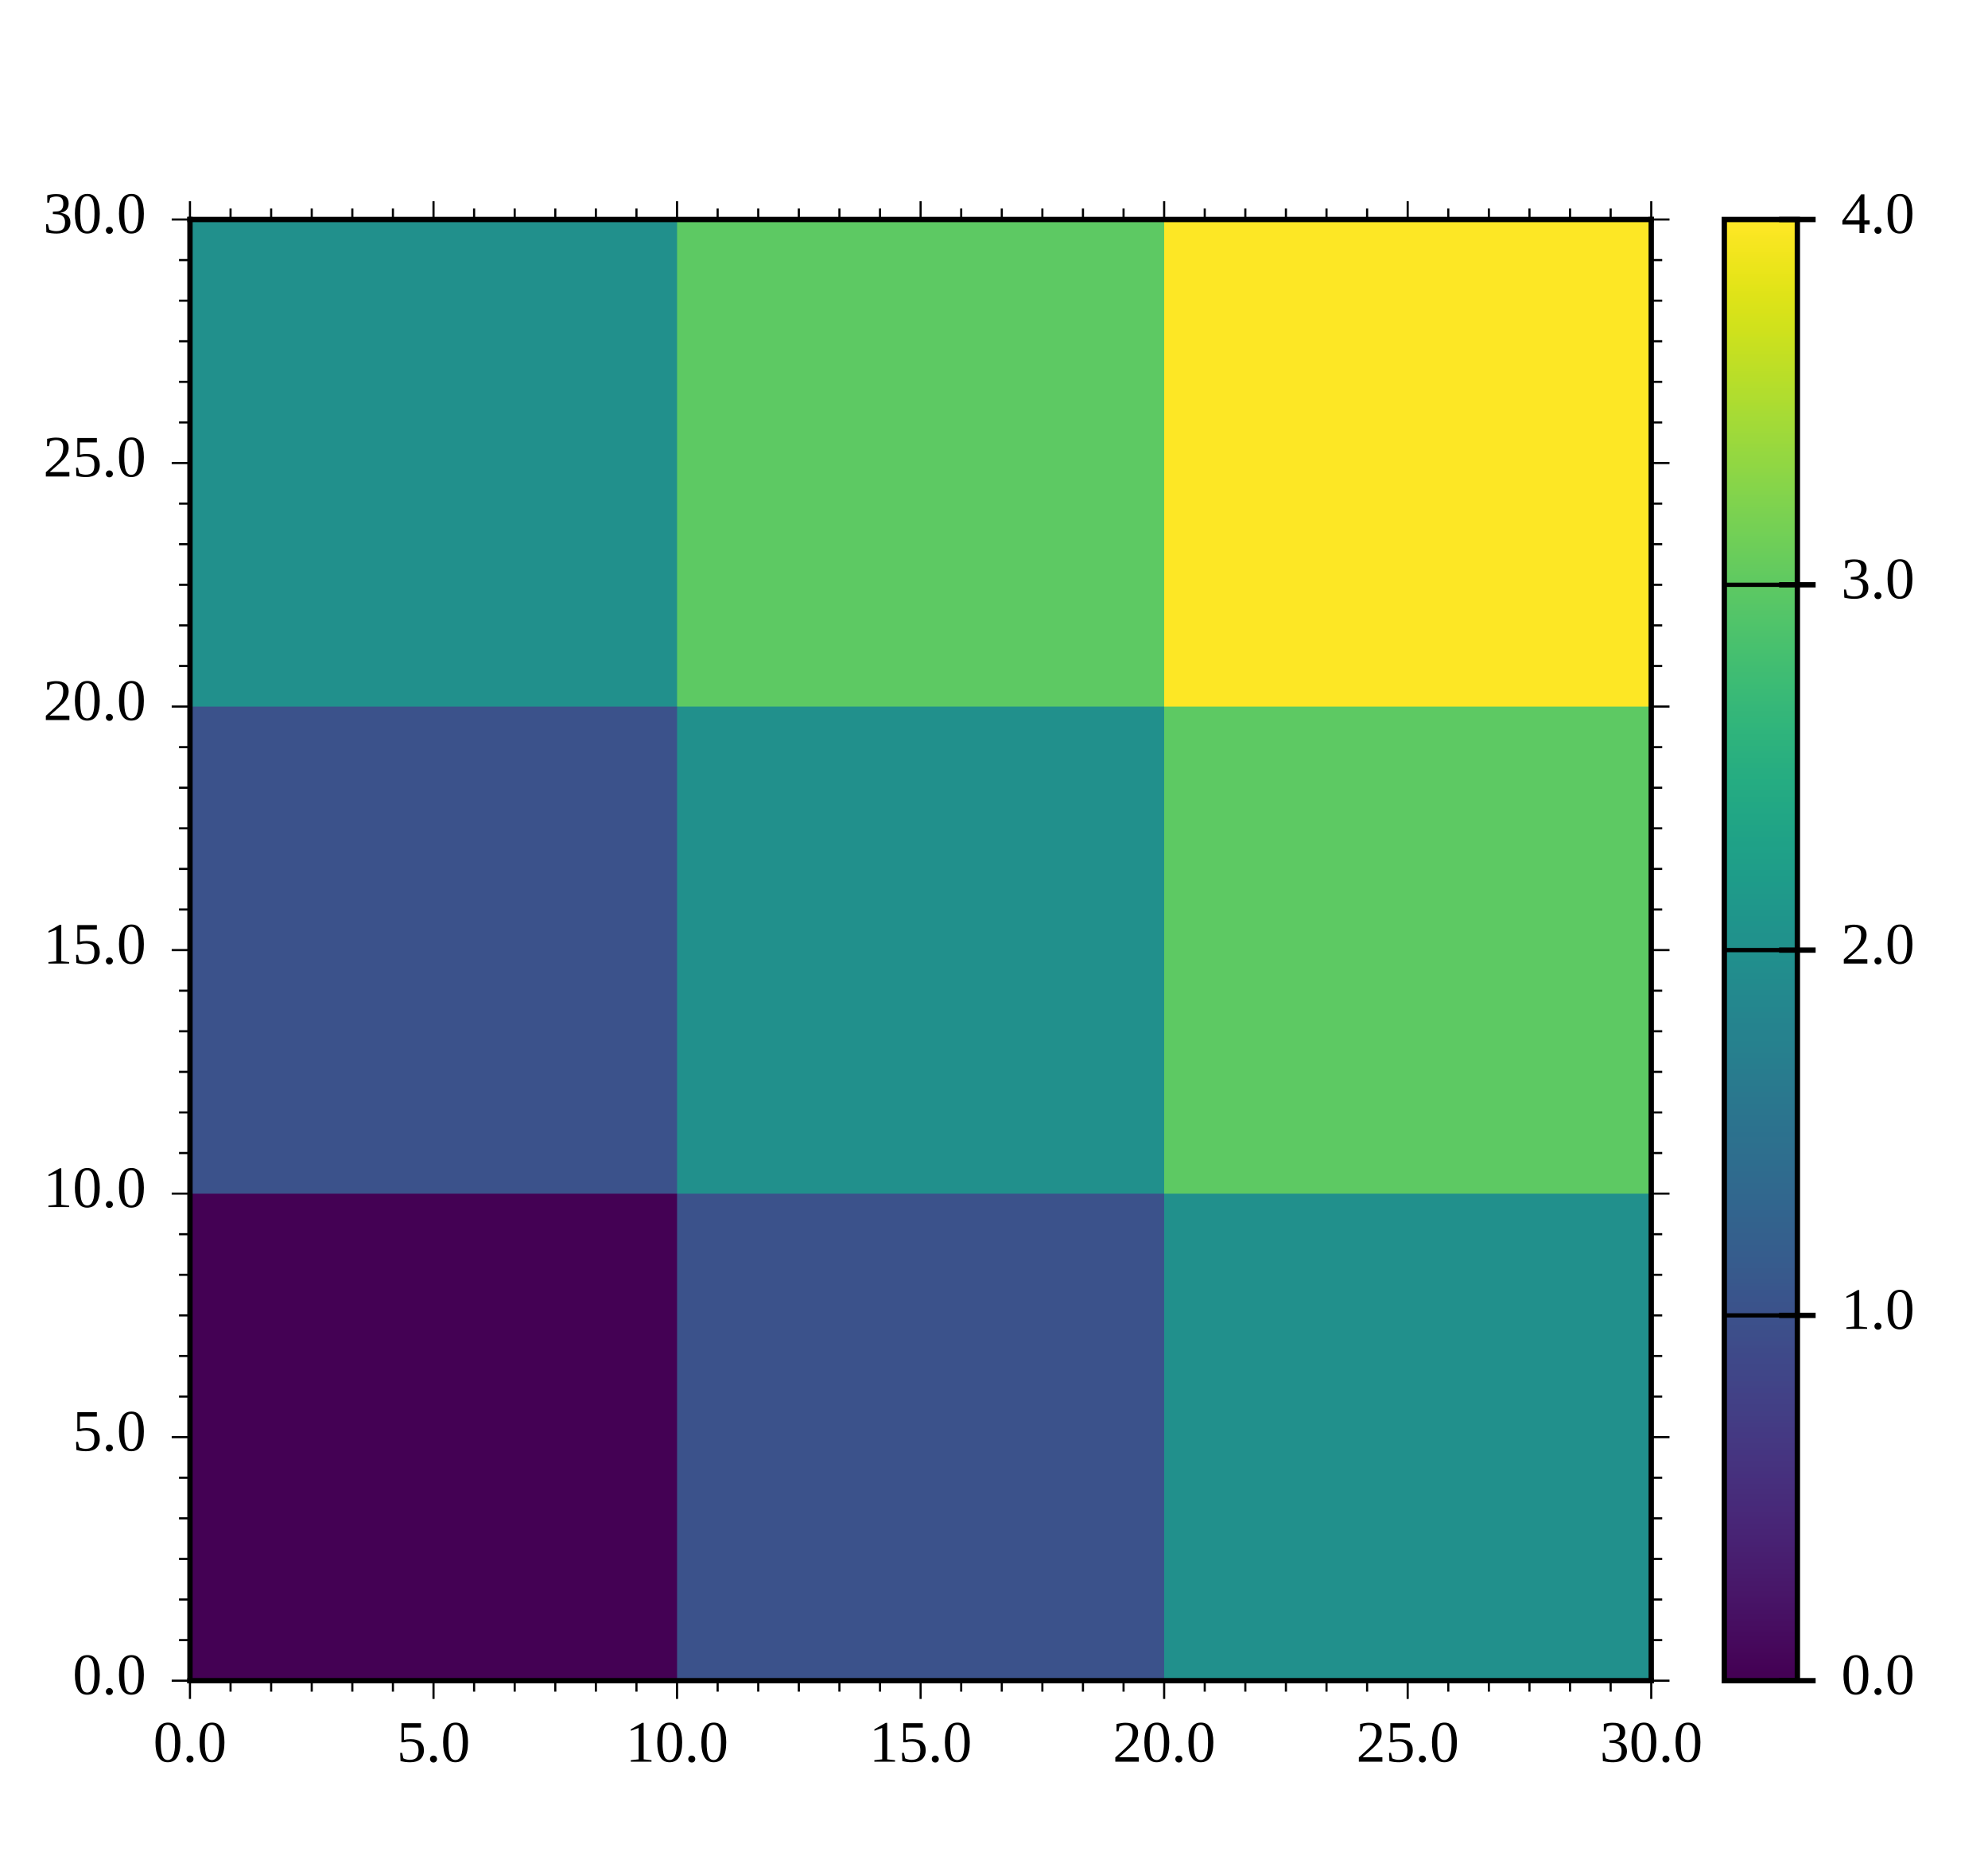
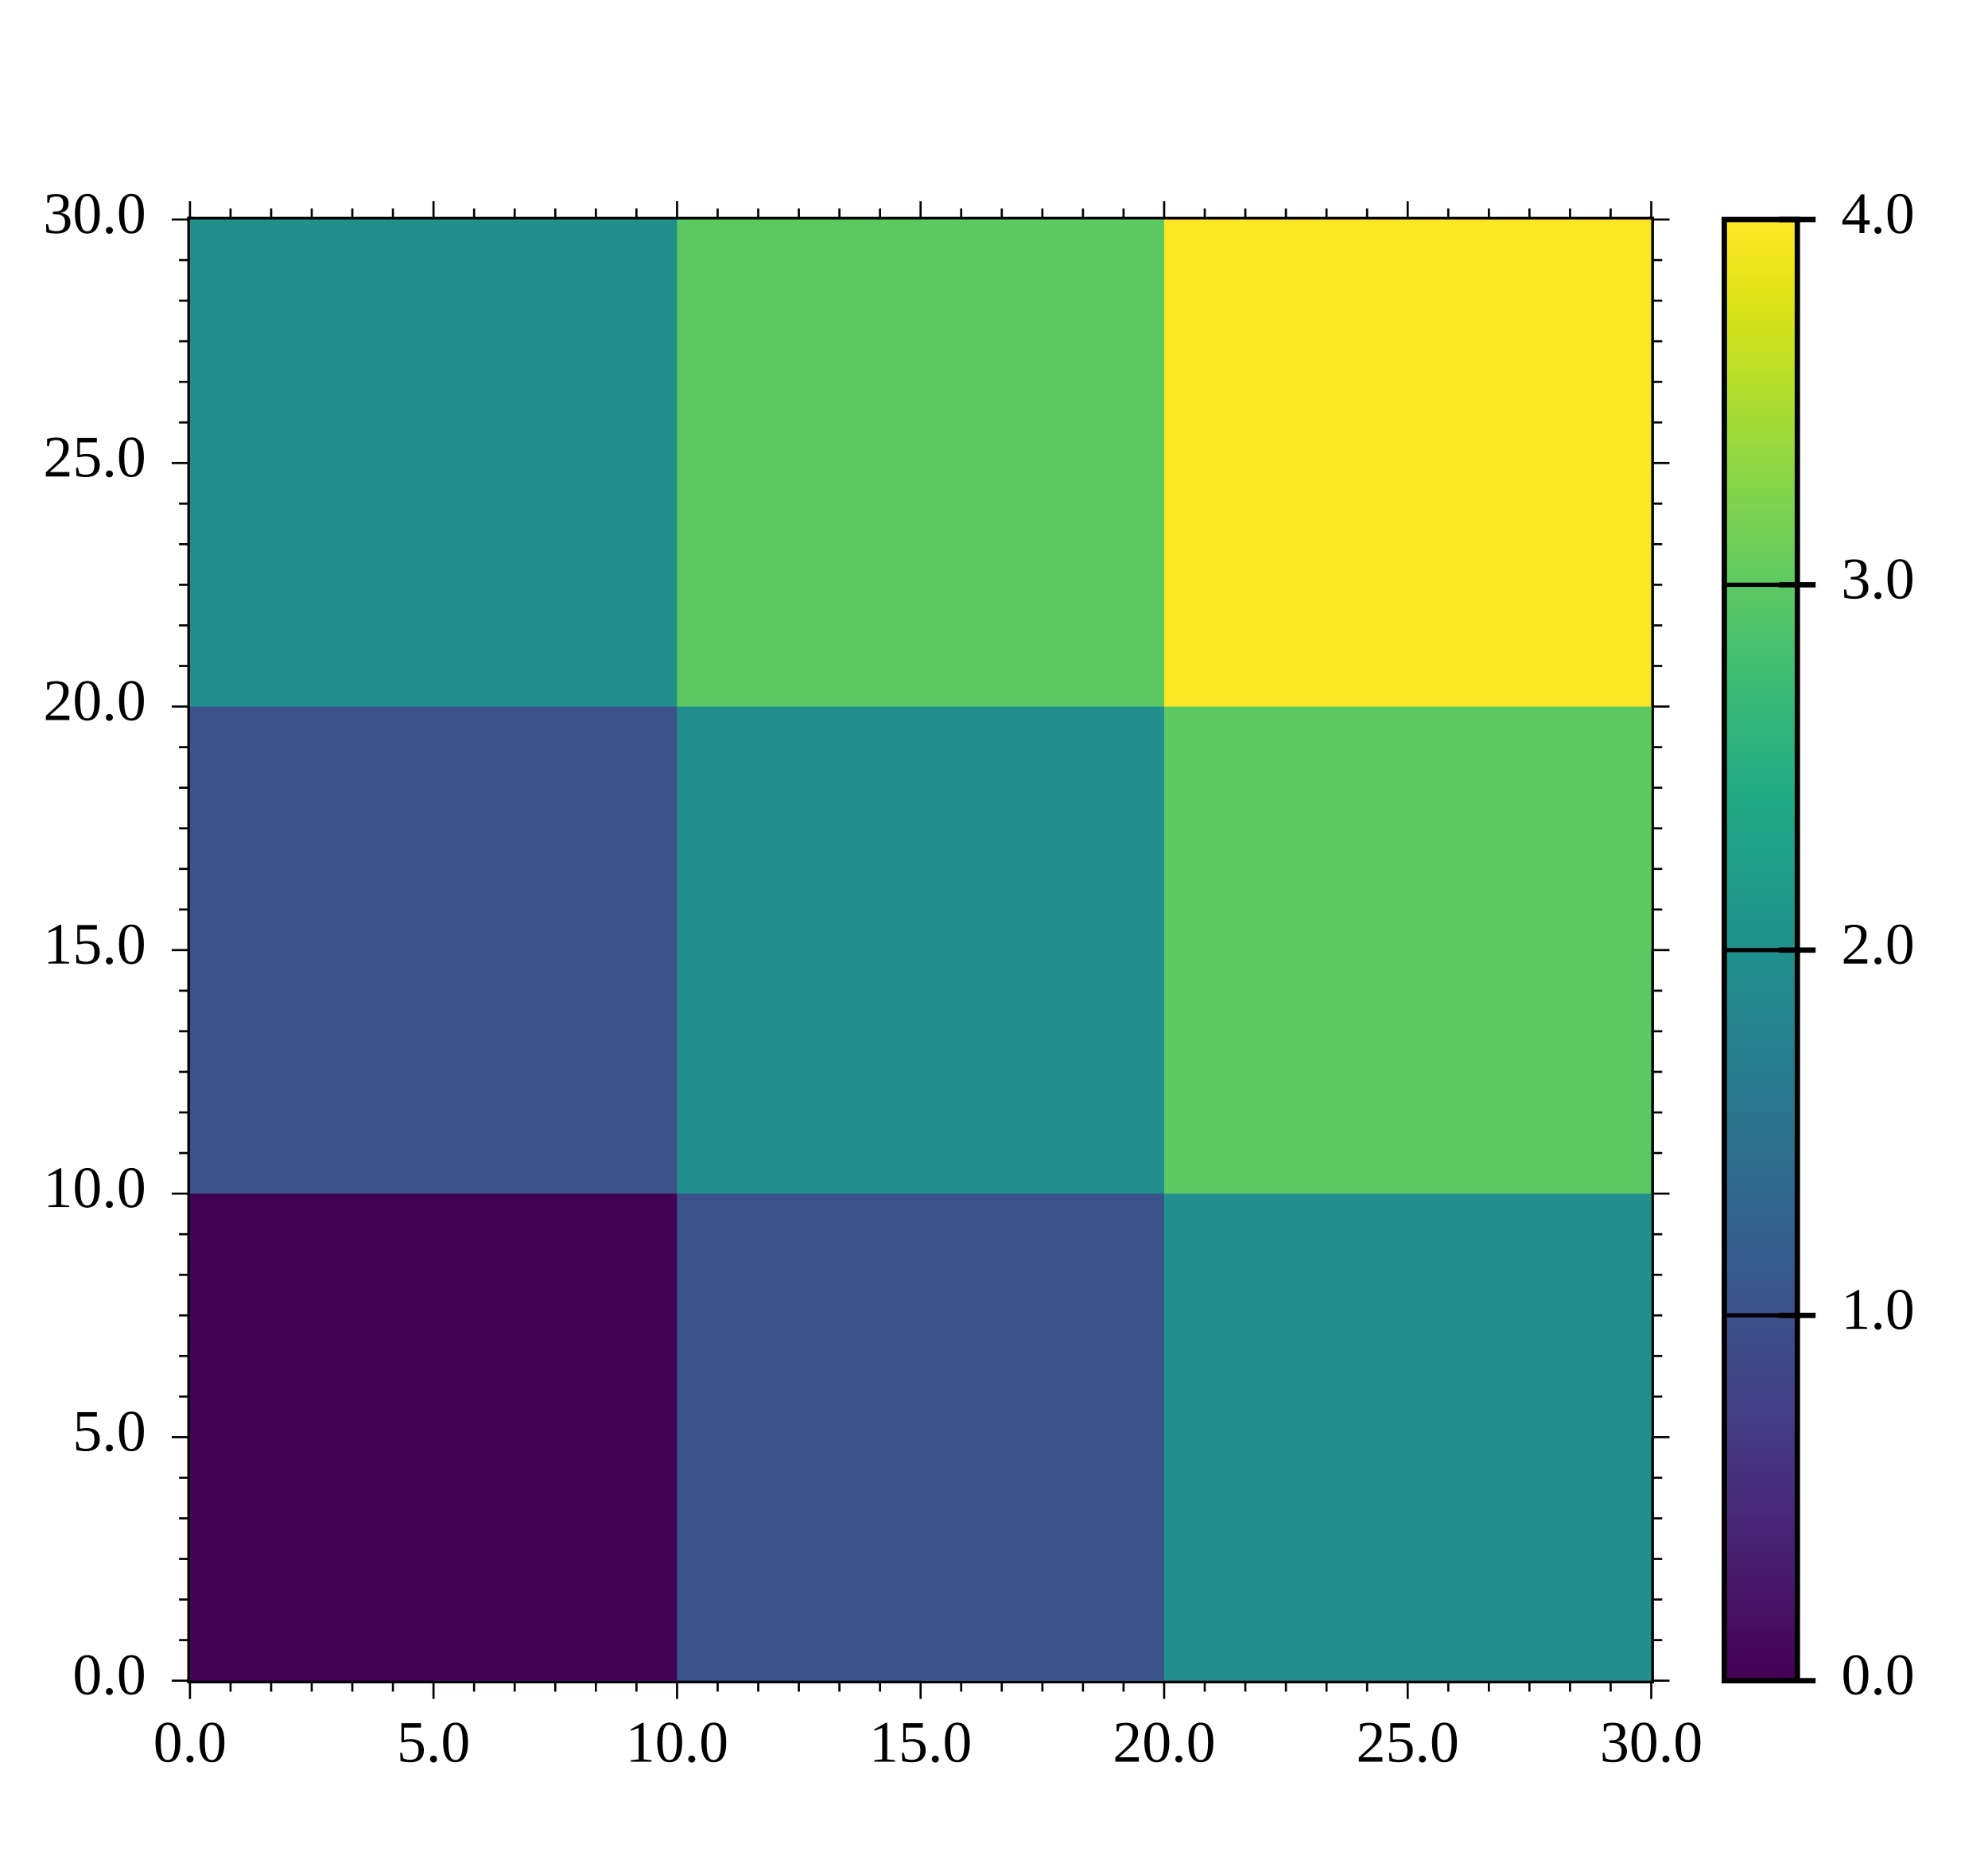
<svg xmlns="http://www.w3.org/2000/svg" height="350" stroke-opacity="1" viewBox="0 0 372 350" font-size="1" width="371.875" stroke="rgb(0,0,0)" version="1.1">
  <defs />
+   <g stroke-width="0.8">
+     <path d="M 35.547,314.453 h 273.438 M 35.547,268.88 h 273.438 M 35.547,223.307 h 273.438 M 35.547,177.734 h 273.438 M 35.547,132.161 h 273.438 M 35.547,86.588 h 273.438 M 35.547,41.016 h 273.438 " />
+   </g>
+   <g stroke-linecap="square">
+     <path d="M 35.547,314.453 v -273.438 M 308.984,314.453 v -273.438 " />
+   </g>
+   <g stroke-width="0.4">
+     <path d="M 308.984,306.858 h 2.051 M 308.984,299.262 h 2.051 M 308.984,291.667 h 2.051 M 308.984,284.071 h 2.051 M 308.984,276.476 h 2.051 M 308.984,261.285 h 2.051 M 308.984,253.689 h 2.051 M 308.984,246.094 h 2.051 M 308.984,238.498 h 2.051 M 308.984,230.903 h 2.051 M 308.984,215.712 h 2.051 M 308.984,208.116 h 2.051 M 308.984,200.521 h 2.051 M 308.984,192.925 h 2.051 M 308.984,185.33 h 2.051 M 308.984,170.139 h 2.051 M 308.984,162.543 h 2.051 M 308.984,154.948 h 2.051 M 308.984,147.352 h 2.051 M 308.984,139.757 h 2.051 M 308.984,124.566 h 2.051 M 308.984,116.971 h 2.051 M 308.984,109.375 h 2.051 M 308.984,101.779 h 2.051 M 308.984,94.184 h 2.051 M 308.984,78.993 h 2.051 M 308.984,71.398 h 2.051 M 308.984,63.802 h 2.051 M 308.984,56.207 h 2.051 M 308.984,48.611 h 2.051 " />
+   </g>
+   <g stroke-width="0.4">
+     <path d="M 308.984,314.453 h 3.418 M 308.984,268.88 h 3.418 M 308.984,223.307 h 3.418 M 308.984,177.734 h 3.418 M 308.984,132.161 h 3.418 M 308.984,86.588 h 3.418 M 308.984,41.016 h 3.418 " />
+   </g>
+   <g stroke-width="0.4">
+     <path d="M 33.496,306.858 h 2.051 M 33.496,299.262 h 2.051 M 33.496,291.667 h 2.051 M 33.496,284.071 h 2.051 M 33.496,276.476 h 2.051 M 33.496,261.285 h 2.051 M 33.496,253.689 h 2.051 M 33.496,246.094 h 2.051 M 33.496,238.498 h 2.051 M 33.496,230.903 h 2.051 M 33.496,215.712 h 2.051 M 33.496,208.116 h 2.051 M 33.496,200.521 h 2.051 M 33.496,192.925 h 2.051 M 33.496,185.33 h 2.051 M 33.496,170.139 h 2.051 M 33.496,162.543 h 2.051 M 33.496,154.948 h 2.051 M 33.496,147.352 h 2.051 M 33.496,139.757 h 2.051 M 33.496,124.566 h 2.051 M 33.496,116.971 h 2.051 M 33.496,109.375 h 2.051 M 33.496,101.779 h 2.051 M 33.496,94.184 h 2.051 M 33.496,78.993 h 2.051 M 33.496,71.398 h 2.051 M 33.496,63.802 h 2.051 M 33.496,56.207 h 2.051 M 33.496,48.611 h 2.051 " />
+   </g>
+   <g stroke-width="0.4">
+     <path d="M 32.129,314.453 h 3.418 M 32.129,268.88 h 3.418 M 32.129,223.307 h 3.418 M 32.129,177.734 h 3.418 M 32.129,132.161 h 3.418 M 32.129,86.588 h 3.418 M 32.129,41.016 h 3.418 " />
+   </g>
+   <g fill-opacity="1.0" font-size="11.0px" fill="rgb(0,0,0)">
+     <text dominant-baseline="middle" transform="matrix(1,0,0,1,27.3438,41.0156)" stroke="none" text-anchor="end">30.0</text>
+   </g>
+   <g fill-opacity="1.0" font-size="11.0px" fill="rgb(0,0,0)">
+     <text dominant-baseline="middle" transform="matrix(1,0,0,1,27.3438,86.5885)" stroke="none" text-anchor="end">25.0</text>
+   </g>
+   <g fill-opacity="1.0" font-size="11.0px" fill="rgb(0,0,0)">
+     <text dominant-baseline="middle" transform="matrix(1,0,0,1,27.3438,132.1615)" stroke="none" text-anchor="end">20.0</text>
+   </g>
+   <g fill-opacity="1.0" font-size="11.0px" fill="rgb(0,0,0)">
+     <text dominant-baseline="middle" transform="matrix(1,0,0,1,27.3438,177.7344)" stroke="none" text-anchor="end">15.0</text>
+   </g>
+   <g fill-opacity="1.0" font-size="11.0px" fill="rgb(0,0,0)">
+     <text dominant-baseline="middle" transform="matrix(1,0,0,1,27.3438,223.3073)" stroke="none" text-anchor="end">10.0</text>
+   </g>
+   <g fill-opacity="1.0" font-size="11.0px" fill="rgb(0,0,0)">
+     <text dominant-baseline="middle" transform="matrix(1,0,0,1,27.3438,268.8802)" stroke="none" text-anchor="end">5.0</text>
+   </g>
+   <g fill-opacity="1.0" font-size="11.0px" fill="rgb(0,0,0)">
+     <text dominant-baseline="middle" transform="matrix(1,0,0,1,27.3438,314.4531)" stroke="none" text-anchor="end">0.0</text>
+   </g>
+   <g stroke-width="0.8">
+     <path d="M 35.547,314.453 v -273.438 M 81.12,314.453 v -273.438 M 126.693,314.453 v -273.438 M 172.266,314.453 v -273.438 M 217.839,314.453 v -273.438 M 263.411,314.453 v -273.438 M 308.984,314.453 v -273.438 " />
+   </g>
+   <g stroke-linecap="square">
+     <path d="M 35.547,314.453 h 273.438 M 35.547,41.016 h 273.438 " />
+   </g>
+   <g stroke-width="0.4">
+     <path d="M 43.142,41.016 v -2.051 M 50.738,41.016 v -2.051 M 58.333,41.016 v -2.051 M 65.929,41.016 v -2.051 M 73.524,41.016 v -2.051 M 88.715,41.016 v -2.051 M 96.311,41.016 v -2.051 M 103.906,41.016 v -2.051 M 111.502,41.016 v -2.051 M 119.097,41.016 v -2.051 M 134.288,41.016 v -2.051 M 141.884,41.016 v -2.051 M 149.479,41.016 v -2.051 M 157.075,41.016 v -2.051 M 164.67,41.016 v -2.051 M 179.861,41.016 v -2.051 M 187.457,41.016 v -2.051 M 195.052,41.016 v -2.051 M 202.648,41.016 v -2.051 M 210.243,41.016 v -2.051 M 225.434,41.016 v -2.051 M 233.03,41.016 v -2.051 M 240.625,41.016 v -2.051 M 248.22,41.016 v -2.051 M 255.816,41.016 v -2.051 M 271.007,41.016 v -2.051 M 278.602,41.016 v -2.051 M 286.198,41.016 v -2.051 M 293.793,41.016 v -2.051 M 301.389,41.016 v -2.051 " />
+   </g>
+   <g stroke-width="0.4">
+     <path d="M 35.547,41.016 v -3.418 M 81.12,41.016 v -3.418 M 126.693,41.016 v -3.418 M 172.266,41.016 v -3.418 M 217.839,41.016 v -3.418 M 263.411,41.016 v -3.418 M 308.984,41.016 v -3.418 " />
+   </g>
+   <g stroke-width="0.4">
+     <path d="M 43.142,316.504 v -2.051 M 50.738,316.504 v -2.051 M 58.333,316.504 v -2.051 M 65.929,316.504 v -2.051 M 73.524,316.504 v -2.051 M 88.715,316.504 v -2.051 M 96.311,316.504 v -2.051 M 103.906,316.504 v -2.051 M 111.502,316.504 v -2.051 M 119.097,316.504 v -2.051 M 134.288,316.504 v -2.051 M 141.884,316.504 v -2.051 M 149.479,316.504 v -2.051 M 157.075,316.504 v -2.051 M 164.67,316.504 v -2.051 M 179.861,316.504 v -2.051 M 187.457,316.504 v -2.051 M 195.052,316.504 v -2.051 M 202.648,316.504 v -2.051 M 210.243,316.504 v -2.051 M 225.434,316.504 v -2.051 M 233.03,316.504 v -2.051 M 240.625,316.504 v -2.051 M 248.22,316.504 v -2.051 M 255.816,316.504 v -2.051 M 271.007,316.504 v -2.051 M 278.602,316.504 v -2.051 M 286.198,316.504 v -2.051 M 293.793,316.504 v -2.051 M 301.389,316.504 v -2.051 " />
+   </g>
+   <g stroke-width="0.4">
+     <path d="M 35.547,317.871 v -3.418 M 81.12,317.871 v -3.418 M 126.693,317.871 v -3.418 M 172.266,317.871 v -3.418 M 217.839,317.871 v -3.418 M 263.411,317.871 v -3.418 M 308.984,317.871 v -3.418 " />
+   </g>
+   <g fill-opacity="1.0" font-size="11.0px" fill="rgb(0,0,0)">
+     <text dominant-baseline="text-before-edge" transform="matrix(1,0,0,1,308.9844,322.6562)" stroke="none" text-anchor="middle">30.0</text>
+   </g>
+   <g fill-opacity="1.0" font-size="11.0px" fill="rgb(0,0,0)">
+     <text dominant-baseline="text-before-edge" transform="matrix(1,0,0,1,263.4115,322.6562)" stroke="none" text-anchor="middle">25.0</text>
+   </g>
+   <g fill-opacity="1.0" font-size="11.0px" fill="rgb(0,0,0)">
+     <text dominant-baseline="text-before-edge" transform="matrix(1,0,0,1,217.8385,322.6562)" stroke="none" text-anchor="middle">20.0</text>
+   </g>
+   <g fill-opacity="1.0" font-size="11.0px" fill="rgb(0,0,0)">
+     <text dominant-baseline="text-before-edge" transform="matrix(1,0,0,1,172.2656,322.6562)" stroke="none" text-anchor="middle">15.0</text>
+   </g>
+   <g fill-opacity="1.0" font-size="11.0px" fill="rgb(0,0,0)">
+     <text dominant-baseline="text-before-edge" transform="matrix(1,0,0,1,126.6927,322.6562)" stroke="none" text-anchor="middle">10.0</text>
+   </g>
+   <g fill-opacity="1.0" font-size="11.0px" fill="rgb(0,0,0)">
+     <text dominant-baseline="text-before-edge" transform="matrix(1,0,0,1,81.1198,322.6562)" stroke="none" text-anchor="middle">5.0</text>
+   </g>
+   <g fill-opacity="1.0" font-size="11.0px" fill="rgb(0,0,0)">
+     <text dominant-baseline="text-before-edge" transform="matrix(1,0,0,1,35.5469,322.6562)" stroke="none" text-anchor="middle">0.0</text>
+   </g>
  <g fill-opacity="1.0" stroke-width="0.0" fill="rgb(253,231,37)">
    <defs>
      <clipPath id="myClip1">
        <path d="M 308.984,314.453 l -0,-273.438 h -273.438 l -0,273.438 Z" />
      </clipPath>
    </defs>
    <g clip-path="url(#myClip1)">
      <path d="M 308.984,177.734 l -0,-136.719 h -136.719 l -0,136.719 Z" />
    </g>
  </g>
  <g fill-opacity="1.0" stroke-width="0.0" fill="rgb(93,201,99)">
    <defs>
      <clipPath id="myClip2">
        <path d="M 308.984,314.453 l -0,-273.438 h -273.438 l -0,273.438 Z" />
      </clipPath>
    </defs>
    <g clip-path="url(#myClip2)">
      <path d="M 217.839,177.734 l -0,-136.719 h -136.719 l -0,136.719 Z" />
    </g>
  </g>
  <g fill-opacity="1.0" stroke-width="0.0" fill="rgb(33,144,140)">
    <defs>
      <clipPath id="myClip3">
        <path d="M 308.984,314.453 l -0,-273.438 h -273.438 l -0,273.438 Z" />
      </clipPath>
    </defs>
    <g clip-path="url(#myClip3)">
      <path d="M 126.693,177.734 l -0,-136.719 h -91.146 l -0,136.719 Z" />
    </g>
  </g>
  <g fill-opacity="1.0" stroke-width="0.0" fill="rgb(93,201,99)">
    <defs>
      <clipPath id="myClip4">
        <path d="M 308.984,314.453 l -0,-273.438 h -273.438 l -0,273.438 Z" />
      </clipPath>
    </defs>
    <g clip-path="url(#myClip4)">
      <path d="M 308.984,268.88 l -0,-136.719 h -136.719 l -0,136.719 Z" />
    </g>
  </g>
  <g fill-opacity="1.0" stroke-width="0.0" fill="rgb(33,144,140)">
    <defs>
      <clipPath id="myClip5">
        <path d="M 308.984,314.453 l -0,-273.438 h -273.438 l -0,273.438 Z" />
      </clipPath>
    </defs>
    <g clip-path="url(#myClip5)">
      <path d="M 217.839,268.88 l -0,-136.719 h -136.719 l -0,136.719 Z" />
    </g>
  </g>
  <g fill-opacity="1.0" stroke-width="0.0" fill="rgb(59,82,139)">
    <defs>
      <clipPath id="myClip6">
        <path d="M 308.984,314.453 l -0,-273.438 h -273.438 l -0,273.438 Z" />
      </clipPath>
    </defs>
    <g clip-path="url(#myClip6)">
      <path d="M 126.693,268.88 l -0,-136.719 h -91.146 l -0,136.719 Z" />
    </g>
  </g>
  <g fill-opacity="1.0" stroke-width="0.0" fill="rgb(33,144,140)">
    <defs>
      <clipPath id="myClip7">
        <path d="M 308.984,314.453 l -0,-273.438 h -273.438 l -0,273.438 Z" />
      </clipPath>
    </defs>
    <g clip-path="url(#myClip7)">
      <path d="M 308.984,314.453 l -0,-91.146 h -136.719 l -0,91.146 Z" />
    </g>
  </g>
  <g fill-opacity="1.0" stroke-width="0.0" fill="rgb(59,82,139)">
    <defs>
      <clipPath id="myClip8">
        <path d="M 308.984,314.453 l -0,-273.438 h -273.438 l -0,273.438 Z" />
      </clipPath>
    </defs>
    <g clip-path="url(#myClip8)">
      <path d="M 217.839,314.453 l -0,-91.146 h -136.719 l -0,91.146 Z" />
    </g>
  </g>
  <g fill-opacity="1.0" stroke-width="0.0" fill="rgb(68,1,84)">
    <defs>
      <clipPath id="myClip9">
        <path d="M 308.984,314.453 l -0,-273.438 h -273.438 l -0,273.438 Z" />
      </clipPath>
    </defs>
    <g clip-path="url(#myClip9)">
      <path d="M 126.693,314.453 l -0,-91.146 h -91.146 l -0,91.146 Z" />
    </g>
  </g>
-   <g stroke-linecap="square">
-     <path d="M 35.547,314.453 v -273.438 M 308.984,314.453 v -273.438 " />
-   </g>
-   <g stroke-width="0.4">
-     <path d="M 308.984,306.858 h 2.051 M 308.984,299.262 h 2.051 M 308.984,291.667 h 2.051 M 308.984,284.071 h 2.051 M 308.984,276.476 h 2.051 M 308.984,261.285 h 2.051 M 308.984,253.689 h 2.051 M 308.984,246.094 h 2.051 M 308.984,238.498 h 2.051 M 308.984,230.903 h 2.051 M 308.984,215.712 h 2.051 M 308.984,208.116 h 2.051 M 308.984,200.521 h 2.051 M 308.984,192.925 h 2.051 M 308.984,185.33 h 2.051 M 308.984,170.139 h 2.051 M 308.984,162.543 h 2.051 M 308.984,154.948 h 2.051 M 308.984,147.352 h 2.051 M 308.984,139.757 h 2.051 M 308.984,124.566 h 2.051 M 308.984,116.971 h 2.051 M 308.984,109.375 h 2.051 M 308.984,101.779 h 2.051 M 308.984,94.184 h 2.051 M 308.984,78.993 h 2.051 M 308.984,71.398 h 2.051 M 308.984,63.802 h 2.051 M 308.984,56.207 h 2.051 M 308.984,48.611 h 2.051 " />
-   </g>
-   <g stroke-width="0.4">
-     <path d="M 308.984,314.453 h 3.418 M 308.984,268.88 h 3.418 M 308.984,223.307 h 3.418 M 308.984,177.734 h 3.418 M 308.984,132.161 h 3.418 M 308.984,86.588 h 3.418 M 308.984,41.016 h 3.418 " />
-   </g>
-   <g stroke-width="0.4">
-     <path d="M 33.496,306.858 h 2.051 M 33.496,299.262 h 2.051 M 33.496,291.667 h 2.051 M 33.496,284.071 h 2.051 M 33.496,276.476 h 2.051 M 33.496,261.285 h 2.051 M 33.496,253.689 h 2.051 M 33.496,246.094 h 2.051 M 33.496,238.498 h 2.051 M 33.496,230.903 h 2.051 M 33.496,215.712 h 2.051 M 33.496,208.116 h 2.051 M 33.496,200.521 h 2.051 M 33.496,192.925 h 2.051 M 33.496,185.33 h 2.051 M 33.496,170.139 h 2.051 M 33.496,162.543 h 2.051 M 33.496,154.948 h 2.051 M 33.496,147.352 h 2.051 M 33.496,139.757 h 2.051 M 33.496,124.566 h 2.051 M 33.496,116.971 h 2.051 M 33.496,109.375 h 2.051 M 33.496,101.779 h 2.051 M 33.496,94.184 h 2.051 M 33.496,78.993 h 2.051 M 33.496,71.398 h 2.051 M 33.496,63.802 h 2.051 M 33.496,56.207 h 2.051 M 33.496,48.611 h 2.051 " />
-   </g>
-   <g stroke-width="0.4">
-     <path d="M 32.129,314.453 h 3.418 M 32.129,268.88 h 3.418 M 32.129,223.307 h 3.418 M 32.129,177.734 h 3.418 M 32.129,132.161 h 3.418 M 32.129,86.588 h 3.418 M 32.129,41.016 h 3.418 " />
-   </g>
-   <g fill-opacity="1.0" font-size="11.0px" fill="rgb(0,0,0)">
-     <text dominant-baseline="middle" transform="matrix(1,0,0,1,27.3438,41.0156)" stroke="none" text-anchor="end">30.0</text>
-   </g>
-   <g fill-opacity="1.0" font-size="11.0px" fill="rgb(0,0,0)">
-     <text dominant-baseline="middle" transform="matrix(1,0,0,1,27.3438,86.5885)" stroke="none" text-anchor="end">25.0</text>
-   </g>
-   <g fill-opacity="1.0" font-size="11.0px" fill="rgb(0,0,0)">
-     <text dominant-baseline="middle" transform="matrix(1,0,0,1,27.3438,132.1615)" stroke="none" text-anchor="end">20.0</text>
-   </g>
-   <g fill-opacity="1.0" font-size="11.0px" fill="rgb(0,0,0)">
-     <text dominant-baseline="middle" transform="matrix(1,0,0,1,27.3438,177.7344)" stroke="none" text-anchor="end">15.0</text>
-   </g>
-   <g fill-opacity="1.0" font-size="11.0px" fill="rgb(0,0,0)">
-     <text dominant-baseline="middle" transform="matrix(1,0,0,1,27.3438,223.3073)" stroke="none" text-anchor="end">10.0</text>
-   </g>
-   <g fill-opacity="1.0" font-size="11.0px" fill="rgb(0,0,0)">
-     <text dominant-baseline="middle" transform="matrix(1,0,0,1,27.3438,268.8802)" stroke="none" text-anchor="end">5.0</text>
-   </g>
-   <g fill-opacity="1.0" font-size="11.0px" fill="rgb(0,0,0)">
-     <text dominant-baseline="middle" transform="matrix(1,0,0,1,27.3438,314.4531)" stroke="none" text-anchor="end">0.0</text>
-   </g>
-   <g stroke-linecap="square">
-     <path d="M 35.547,314.453 h 273.438 M 35.547,41.016 h 273.438 " />
-   </g>
-   <g stroke-width="0.4">
-     <path d="M 43.142,41.016 v -2.051 M 50.738,41.016 v -2.051 M 58.333,41.016 v -2.051 M 65.929,41.016 v -2.051 M 73.524,41.016 v -2.051 M 88.715,41.016 v -2.051 M 96.311,41.016 v -2.051 M 103.906,41.016 v -2.051 M 111.502,41.016 v -2.051 M 119.097,41.016 v -2.051 M 134.288,41.016 v -2.051 M 141.884,41.016 v -2.051 M 149.479,41.016 v -2.051 M 157.075,41.016 v -2.051 M 164.67,41.016 v -2.051 M 179.861,41.016 v -2.051 M 187.457,41.016 v -2.051 M 195.052,41.016 v -2.051 M 202.648,41.016 v -2.051 M 210.243,41.016 v -2.051 M 225.434,41.016 v -2.051 M 233.03,41.016 v -2.051 M 240.625,41.016 v -2.051 M 248.22,41.016 v -2.051 M 255.816,41.016 v -2.051 M 271.007,41.016 v -2.051 M 278.602,41.016 v -2.051 M 286.198,41.016 v -2.051 M 293.793,41.016 v -2.051 M 301.389,41.016 v -2.051 " />
-   </g>
-   <g stroke-width="0.4">
-     <path d="M 35.547,41.016 v -3.418 M 81.12,41.016 v -3.418 M 126.693,41.016 v -3.418 M 172.266,41.016 v -3.418 M 217.839,41.016 v -3.418 M 263.411,41.016 v -3.418 M 308.984,41.016 v -3.418 " />
-   </g>
-   <g stroke-width="0.4">
-     <path d="M 43.142,316.504 v -2.051 M 50.738,316.504 v -2.051 M 58.333,316.504 v -2.051 M 65.929,316.504 v -2.051 M 73.524,316.504 v -2.051 M 88.715,316.504 v -2.051 M 96.311,316.504 v -2.051 M 103.906,316.504 v -2.051 M 111.502,316.504 v -2.051 M 119.097,316.504 v -2.051 M 134.288,316.504 v -2.051 M 141.884,316.504 v -2.051 M 149.479,316.504 v -2.051 M 157.075,316.504 v -2.051 M 164.67,316.504 v -2.051 M 179.861,316.504 v -2.051 M 187.457,316.504 v -2.051 M 195.052,316.504 v -2.051 M 202.648,316.504 v -2.051 M 210.243,316.504 v -2.051 M 225.434,316.504 v -2.051 M 233.03,316.504 v -2.051 M 240.625,316.504 v -2.051 M 248.22,316.504 v -2.051 M 255.816,316.504 v -2.051 M 271.007,316.504 v -2.051 M 278.602,316.504 v -2.051 M 286.198,316.504 v -2.051 M 293.793,316.504 v -2.051 M 301.389,316.504 v -2.051 " />
-   </g>
-   <g stroke-width="0.4">
-     <path d="M 35.547,317.871 v -3.418 M 81.12,317.871 v -3.418 M 126.693,317.871 v -3.418 M 172.266,317.871 v -3.418 M 217.839,317.871 v -3.418 M 263.411,317.871 v -3.418 M 308.984,317.871 v -3.418 " />
-   </g>
-   <g fill-opacity="1.0" font-size="11.0px" fill="rgb(0,0,0)">
-     <text dominant-baseline="text-before-edge" transform="matrix(1,0,0,1,308.9844,322.6562)" stroke="none" text-anchor="middle">30.0</text>
-   </g>
-   <g fill-opacity="1.0" font-size="11.0px" fill="rgb(0,0,0)">
-     <text dominant-baseline="text-before-edge" transform="matrix(1,0,0,1,263.4115,322.6562)" stroke="none" text-anchor="middle">25.0</text>
-   </g>
-   <g fill-opacity="1.0" font-size="11.0px" fill="rgb(0,0,0)">
-     <text dominant-baseline="text-before-edge" transform="matrix(1,0,0,1,217.8385,322.6562)" stroke="none" text-anchor="middle">20.0</text>
-   </g>
-   <g fill-opacity="1.0" font-size="11.0px" fill="rgb(0,0,0)">
-     <text dominant-baseline="text-before-edge" transform="matrix(1,0,0,1,172.2656,322.6562)" stroke="none" text-anchor="middle">15.0</text>
-   </g>
-   <g fill-opacity="1.0" font-size="11.0px" fill="rgb(0,0,0)">
-     <text dominant-baseline="text-before-edge" transform="matrix(1,0,0,1,126.6927,322.6562)" stroke="none" text-anchor="middle">10.0</text>
-   </g>
-   <g fill-opacity="1.0" font-size="11.0px" fill="rgb(0,0,0)">
-     <text dominant-baseline="text-before-edge" transform="matrix(1,0,0,1,81.1198,322.6562)" stroke="none" text-anchor="middle">5.0</text>
-   </g>
-   <g fill-opacity="1.0" font-size="11.0px" fill="rgb(0,0,0)">
-     <text dominant-baseline="text-before-edge" transform="matrix(1,0,0,1,35.5469,322.6562)" stroke="none" text-anchor="middle">0.0</text>
-   </g>
  <g fill-opacity="1.0" font-size="11.0px" fill="rgb(0,0,0)">
    <text dominant-baseline="middle" transform="matrix(1,0,0,1,344.5312,41.0156)" stroke="none" text-anchor="start">4.0</text>
  </g>
  <g fill-opacity="1.0" font-size="11.0px" fill="rgb(0,0,0)">
    <text dominant-baseline="middle" transform="matrix(1,0,0,1,344.5312,109.375)" stroke="none" text-anchor="start">3.0</text>
  </g>
  <g fill-opacity="1.0" font-size="11.0px" fill="rgb(0,0,0)">
    <text dominant-baseline="middle" transform="matrix(1,0,0,1,344.5312,177.7344)" stroke="none" text-anchor="start">2.0</text>
  </g>
  <g fill-opacity="1.0" font-size="11.0px" fill="rgb(0,0,0)">
    <text dominant-baseline="middle" transform="matrix(1,0,0,1,344.5312,246.0938)" stroke="none" text-anchor="start">1.0</text>
  </g>
  <g fill-opacity="1.0" font-size="11.0px" fill="rgb(0,0,0)">
    <text dominant-baseline="middle" transform="matrix(1,0,0,1,344.5312,314.4531)" stroke="none" text-anchor="start">0.0</text>
  </g>
  <defs>
-     <linearGradient x2="0.5" y1="0" gradientUnits="userSpaceOnUse" spreadMethod="pad" gradientTransform="matrix(-0,-273.4375,-13.6719,-0,329.4922,177.7344)" id="gradient76" y2="0" x1="-0.5">
+     <linearGradient x2="0.5" y1="0" gradientUnits="userSpaceOnUse" spreadMethod="pad" gradientTransform="matrix(-0,-273.4375,-13.6719,-0,329.4922,177.7344)" id="gradient80" y2="0" x1="-0.5">
      <stop stop-opacity="1" offset="0" stop-color="rgb(68,1,84)" />
      <stop stop-opacity="1" offset="0.004" stop-color="rgb(68,2,86)" />
      <stop stop-opacity="1" offset="0.008" stop-color="rgb(69,4,87)" />
      <stop stop-opacity="1" offset="0.012" stop-color="rgb(69,5,89)" />
      <stop stop-opacity="1" offset="0.016" stop-color="rgb(70,7,90)" />
      <stop stop-opacity="1" offset="0.02" stop-color="rgb(70,8,92)" />
      <stop stop-opacity="1" offset="0.024" stop-color="rgb(70,10,93)" />
      <stop stop-opacity="1" offset="0.028" stop-color="rgb(70,11,94)" />
      <stop stop-opacity="1" offset="0.031" stop-color="rgb(71,13,96)" />
      <stop stop-opacity="1" offset="0.035" stop-color="rgb(71,14,97)" />
      <stop stop-opacity="1" offset="0.039" stop-color="rgb(71,16,99)" />
      <stop stop-opacity="1" offset="0.043" stop-color="rgb(71,17,100)" />
      <stop stop-opacity="1" offset="0.047" stop-color="rgb(71,19,101)" />
      <stop stop-opacity="1" offset="0.051" stop-color="rgb(72,20,103)" />
      <stop stop-opacity="1" offset="0.055" stop-color="rgb(72,22,104)" />
      <stop stop-opacity="1" offset="0.059" stop-color="rgb(72,23,105)" />
      <stop stop-opacity="1" offset="0.063" stop-color="rgb(72,24,106)" />
      <stop stop-opacity="1" offset="0.067" stop-color="rgb(72,26,108)" />
      <stop stop-opacity="1" offset="0.071" stop-color="rgb(72,27,109)" />
      <stop stop-opacity="1" offset="0.074" stop-color="rgb(72,28,110)" />
      <stop stop-opacity="1" offset="0.078" stop-color="rgb(72,29,111)" />
      <stop stop-opacity="1" offset="0.082" stop-color="rgb(72,31,112)" />
      <stop stop-opacity="1" offset="0.086" stop-color="rgb(72,32,113)" />
      <stop stop-opacity="1" offset="0.09" stop-color="rgb(72,33,115)" />
      <stop stop-opacity="1" offset="0.094" stop-color="rgb(72,35,116)" />
      <stop stop-opacity="1" offset="0.098" stop-color="rgb(72,36,117)" />
      <stop stop-opacity="1" offset="0.102" stop-color="rgb(72,37,118)" />
      <stop stop-opacity="1" offset="0.106" stop-color="rgb(72,38,119)" />
      <stop stop-opacity="1" offset="0.11" stop-color="rgb(72,40,120)" />
      <stop stop-opacity="1" offset="0.114" stop-color="rgb(72,41,121)" />
      <stop stop-opacity="1" offset="0.118" stop-color="rgb(71,42,122)" />
      <stop stop-opacity="1" offset="0.122" stop-color="rgb(71,44,122)" />
      <stop stop-opacity="1" offset="0.126" stop-color="rgb(71,45,123)" />
      <stop stop-opacity="1" offset="0.129" stop-color="rgb(71,46,124)" />
      <stop stop-opacity="1" offset="0.133" stop-color="rgb(71,47,125)" />
      <stop stop-opacity="1" offset="0.137" stop-color="rgb(70,48,126)" />
      <stop stop-opacity="1" offset="0.141" stop-color="rgb(70,50,126)" />
      <stop stop-opacity="1" offset="0.145" stop-color="rgb(70,51,127)" />
      <stop stop-opacity="1" offset="0.149" stop-color="rgb(70,52,128)" />
      <stop stop-opacity="1" offset="0.153" stop-color="rgb(69,53,129)" />
      <stop stop-opacity="1" offset="0.157" stop-color="rgb(69,55,129)" />
      <stop stop-opacity="1" offset="0.161" stop-color="rgb(69,56,130)" />
      <stop stop-opacity="1" offset="0.165" stop-color="rgb(68,57,131)" />
      <stop stop-opacity="1" offset="0.169" stop-color="rgb(68,58,131)" />
      <stop stop-opacity="1" offset="0.172" stop-color="rgb(68,59,132)" />
      <stop stop-opacity="1" offset="0.176" stop-color="rgb(67,61,132)" />
      <stop stop-opacity="1" offset="0.18" stop-color="rgb(67,62,133)" />
      <stop stop-opacity="1" offset="0.184" stop-color="rgb(66,63,133)" />
      <stop stop-opacity="1" offset="0.188" stop-color="rgb(66,64,134)" />
      <stop stop-opacity="1" offset="0.192" stop-color="rgb(66,65,134)" />
      <stop stop-opacity="1" offset="0.196" stop-color="rgb(65,66,135)" />
      <stop stop-opacity="1" offset="0.2" stop-color="rgb(65,68,135)" />
      <stop stop-opacity="1" offset="0.204" stop-color="rgb(64,69,136)" />
      <stop stop-opacity="1" offset="0.208" stop-color="rgb(64,70,136)" />
      <stop stop-opacity="1" offset="0.212" stop-color="rgb(63,71,136)" />
      <stop stop-opacity="1" offset="0.216" stop-color="rgb(63,72,137)" />
      <stop stop-opacity="1" offset="0.22" stop-color="rgb(62,73,137)" />
      <stop stop-opacity="1" offset="0.224" stop-color="rgb(62,74,137)" />
      <stop stop-opacity="1" offset="0.228" stop-color="rgb(62,76,138)" />
      <stop stop-opacity="1" offset="0.231" stop-color="rgb(61,77,138)" />
      <stop stop-opacity="1" offset="0.235" stop-color="rgb(61,78,138)" />
      <stop stop-opacity="1" offset="0.239" stop-color="rgb(60,79,138)" />
      <stop stop-opacity="1" offset="0.243" stop-color="rgb(60,80,139)" />
      <stop stop-opacity="1" offset="0.247" stop-color="rgb(59,81,139)" />
      <stop stop-opacity="1" offset="0.251" stop-color="rgb(59,82,139)" />
      <stop stop-opacity="1" offset="0.255" stop-color="rgb(58,83,139)" />
      <stop stop-opacity="1" offset="0.259" stop-color="rgb(58,84,140)" />
      <stop stop-opacity="1" offset="0.263" stop-color="rgb(57,85,140)" />
      <stop stop-opacity="1" offset="0.267" stop-color="rgb(57,86,140)" />
      <stop stop-opacity="1" offset="0.271" stop-color="rgb(56,88,140)" />
      <stop stop-opacity="1" offset="0.275" stop-color="rgb(56,89,140)" />
      <stop stop-opacity="1" offset="0.278" stop-color="rgb(55,90,140)" />
      <stop stop-opacity="1" offset="0.282" stop-color="rgb(55,91,141)" />
      <stop stop-opacity="1" offset="0.286" stop-color="rgb(54,92,141)" />
      <stop stop-opacity="1" offset="0.29" stop-color="rgb(54,93,141)" />
      <stop stop-opacity="1" offset="0.294" stop-color="rgb(53,94,141)" />
      <stop stop-opacity="1" offset="0.298" stop-color="rgb(53,95,141)" />
      <stop stop-opacity="1" offset="0.302" stop-color="rgb(52,96,141)" />
      <stop stop-opacity="1" offset="0.306" stop-color="rgb(52,97,141)" />
      <stop stop-opacity="1" offset="0.31" stop-color="rgb(51,98,141)" />
      <stop stop-opacity="1" offset="0.314" stop-color="rgb(51,99,141)" />
      <stop stop-opacity="1" offset="0.318" stop-color="rgb(50,100,142)" />
      <stop stop-opacity="1" offset="0.322" stop-color="rgb(50,101,142)" />
      <stop stop-opacity="1" offset="0.326" stop-color="rgb(49,102,142)" />
      <stop stop-opacity="1" offset="0.329" stop-color="rgb(49,103,142)" />
      <stop stop-opacity="1" offset="0.333" stop-color="rgb(49,104,142)" />
      <stop stop-opacity="1" offset="0.337" stop-color="rgb(48,105,142)" />
      <stop stop-opacity="1" offset="0.341" stop-color="rgb(48,106,142)" />
      <stop stop-opacity="1" offset="0.345" stop-color="rgb(47,107,142)" />
      <stop stop-opacity="1" offset="0.349" stop-color="rgb(47,108,142)" />
      <stop stop-opacity="1" offset="0.353" stop-color="rgb(46,109,142)" />
      <stop stop-opacity="1" offset="0.357" stop-color="rgb(46,110,142)" />
      <stop stop-opacity="1" offset="0.361" stop-color="rgb(46,111,142)" />
      <stop stop-opacity="1" offset="0.365" stop-color="rgb(45,112,142)" />
      <stop stop-opacity="1" offset="0.369" stop-color="rgb(45,113,142)" />
      <stop stop-opacity="1" offset="0.372" stop-color="rgb(44,113,142)" />
      <stop stop-opacity="1" offset="0.377" stop-color="rgb(44,114,142)" />
      <stop stop-opacity="1" offset="0.38" stop-color="rgb(44,115,142)" />
      <stop stop-opacity="1" offset="0.384" stop-color="rgb(43,116,142)" />
      <stop stop-opacity="1" offset="0.388" stop-color="rgb(43,117,142)" />
      <stop stop-opacity="1" offset="0.392" stop-color="rgb(42,118,142)" />
      <stop stop-opacity="1" offset="0.396" stop-color="rgb(42,119,142)" />
      <stop stop-opacity="1" offset="0.4" stop-color="rgb(42,120,142)" />
      <stop stop-opacity="1" offset="0.404" stop-color="rgb(41,121,142)" />
      <stop stop-opacity="1" offset="0.408" stop-color="rgb(41,122,142)" />
      <stop stop-opacity="1" offset="0.412" stop-color="rgb(41,123,142)" />
      <stop stop-opacity="1" offset="0.416" stop-color="rgb(40,124,142)" />
      <stop stop-opacity="1" offset="0.42" stop-color="rgb(40,125,142)" />
      <stop stop-opacity="1" offset="0.423" stop-color="rgb(39,126,142)" />
      <stop stop-opacity="1" offset="0.427" stop-color="rgb(39,127,142)" />
      <stop stop-opacity="1" offset="0.431" stop-color="rgb(39,128,142)" />
      <stop stop-opacity="1" offset="0.435" stop-color="rgb(38,129,142)" />
      <stop stop-opacity="1" offset="0.439" stop-color="rgb(38,130,142)" />
      <stop stop-opacity="1" offset="0.443" stop-color="rgb(38,130,142)" />
      <stop stop-opacity="1" offset="0.447" stop-color="rgb(37,131,142)" />
      <stop stop-opacity="1" offset="0.451" stop-color="rgb(37,132,142)" />
      <stop stop-opacity="1" offset="0.455" stop-color="rgb(37,133,142)" />
      <stop stop-opacity="1" offset="0.459" stop-color="rgb(36,134,142)" />
      <stop stop-opacity="1" offset="0.463" stop-color="rgb(36,135,142)" />
      <stop stop-opacity="1" offset="0.467" stop-color="rgb(35,136,142)" />
      <stop stop-opacity="1" offset="0.471" stop-color="rgb(35,137,142)" />
      <stop stop-opacity="1" offset="0.474" stop-color="rgb(35,138,141)" />
      <stop stop-opacity="1" offset="0.478" stop-color="rgb(34,139,141)" />
      <stop stop-opacity="1" offset="0.482" stop-color="rgb(34,140,141)" />
      <stop stop-opacity="1" offset="0.486" stop-color="rgb(34,141,141)" />
      <stop stop-opacity="1" offset="0.49" stop-color="rgb(33,142,141)" />
      <stop stop-opacity="1" offset="0.494" stop-color="rgb(33,143,141)" />
      <stop stop-opacity="1" offset="0.498" stop-color="rgb(33,144,141)" />
      <stop stop-opacity="1" offset="0.502" stop-color="rgb(33,145,140)" />
      <stop stop-opacity="1" offset="0.506" stop-color="rgb(32,146,140)" />
      <stop stop-opacity="1" offset="0.51" stop-color="rgb(32,146,140)" />
      <stop stop-opacity="1" offset="0.514" stop-color="rgb(32,147,140)" />
      <stop stop-opacity="1" offset="0.518" stop-color="rgb(31,148,140)" />
      <stop stop-opacity="1" offset="0.522" stop-color="rgb(31,149,139)" />
      <stop stop-opacity="1" offset="0.525" stop-color="rgb(31,150,139)" />
      <stop stop-opacity="1" offset="0.529" stop-color="rgb(31,151,139)" />
      <stop stop-opacity="1" offset="0.533" stop-color="rgb(31,152,139)" />
      <stop stop-opacity="1" offset="0.537" stop-color="rgb(31,153,138)" />
      <stop stop-opacity="1" offset="0.541" stop-color="rgb(31,154,138)" />
      <stop stop-opacity="1" offset="0.545" stop-color="rgb(30,155,138)" />
      <stop stop-opacity="1" offset="0.549" stop-color="rgb(30,156,137)" />
      <stop stop-opacity="1" offset="0.553" stop-color="rgb(30,157,137)" />
      <stop stop-opacity="1" offset="0.557" stop-color="rgb(31,158,137)" />
      <stop stop-opacity="1" offset="0.561" stop-color="rgb(31,159,136)" />
      <stop stop-opacity="1" offset="0.565" stop-color="rgb(31,160,136)" />
      <stop stop-opacity="1" offset="0.569" stop-color="rgb(31,161,136)" />
      <stop stop-opacity="1" offset="0.573" stop-color="rgb(31,161,135)" />
      <stop stop-opacity="1" offset="0.577" stop-color="rgb(31,162,135)" />
      <stop stop-opacity="1" offset="0.58" stop-color="rgb(32,163,134)" />
      <stop stop-opacity="1" offset="0.584" stop-color="rgb(32,164,134)" />
      <stop stop-opacity="1" offset="0.588" stop-color="rgb(33,165,133)" />
      <stop stop-opacity="1" offset="0.592" stop-color="rgb(33,166,133)" />
      <stop stop-opacity="1" offset="0.596" stop-color="rgb(34,167,133)" />
      <stop stop-opacity="1" offset="0.6" stop-color="rgb(34,168,132)" />
      <stop stop-opacity="1" offset="0.604" stop-color="rgb(35,169,131)" />
      <stop stop-opacity="1" offset="0.608" stop-color="rgb(36,170,131)" />
      <stop stop-opacity="1" offset="0.612" stop-color="rgb(37,171,130)" />
      <stop stop-opacity="1" offset="0.616" stop-color="rgb(37,172,130)" />
      <stop stop-opacity="1" offset="0.62" stop-color="rgb(38,173,129)" />
      <stop stop-opacity="1" offset="0.624" stop-color="rgb(39,173,129)" />
      <stop stop-opacity="1" offset="0.627" stop-color="rgb(40,174,128)" />
      <stop stop-opacity="1" offset="0.631" stop-color="rgb(41,175,127)" />
      <stop stop-opacity="1" offset="0.635" stop-color="rgb(42,176,127)" />
      <stop stop-opacity="1" offset="0.639" stop-color="rgb(44,177,126)" />
      <stop stop-opacity="1" offset="0.643" stop-color="rgb(45,178,125)" />
      <stop stop-opacity="1" offset="0.647" stop-color="rgb(46,179,124)" />
      <stop stop-opacity="1" offset="0.651" stop-color="rgb(47,180,124)" />
      <stop stop-opacity="1" offset="0.655" stop-color="rgb(49,181,123)" />
      <stop stop-opacity="1" offset="0.659" stop-color="rgb(50,182,122)" />
      <stop stop-opacity="1" offset="0.663" stop-color="rgb(52,182,121)" />
      <stop stop-opacity="1" offset="0.667" stop-color="rgb(53,183,121)" />
      <stop stop-opacity="1" offset="0.671" stop-color="rgb(55,184,120)" />
      <stop stop-opacity="1" offset="0.674" stop-color="rgb(56,185,119)" />
      <stop stop-opacity="1" offset="0.678" stop-color="rgb(58,186,118)" />
      <stop stop-opacity="1" offset="0.682" stop-color="rgb(59,187,117)" />
      <stop stop-opacity="1" offset="0.686" stop-color="rgb(61,188,116)" />
      <stop stop-opacity="1" offset="0.69" stop-color="rgb(63,188,115)" />
      <stop stop-opacity="1" offset="0.694" stop-color="rgb(64,189,114)" />
      <stop stop-opacity="1" offset="0.698" stop-color="rgb(66,190,113)" />
      <stop stop-opacity="1" offset="0.702" stop-color="rgb(68,191,112)" />
      <stop stop-opacity="1" offset="0.706" stop-color="rgb(70,192,111)" />
      <stop stop-opacity="1" offset="0.71" stop-color="rgb(72,193,110)" />
      <stop stop-opacity="1" offset="0.714" stop-color="rgb(74,193,109)" />
      <stop stop-opacity="1" offset="0.718" stop-color="rgb(76,194,108)" />
      <stop stop-opacity="1" offset="0.722" stop-color="rgb(78,195,107)" />
      <stop stop-opacity="1" offset="0.726" stop-color="rgb(80,196,106)" />
      <stop stop-opacity="1" offset="0.729" stop-color="rgb(82,197,105)" />
      <stop stop-opacity="1" offset="0.733" stop-color="rgb(84,197,104)" />
      <stop stop-opacity="1" offset="0.737" stop-color="rgb(86,198,103)" />
      <stop stop-opacity="1" offset="0.741" stop-color="rgb(88,199,101)" />
      <stop stop-opacity="1" offset="0.745" stop-color="rgb(90,200,100)" />
      <stop stop-opacity="1" offset="0.749" stop-color="rgb(92,200,99)" />
      <stop stop-opacity="1" offset="0.753" stop-color="rgb(94,201,98)" />
      <stop stop-opacity="1" offset="0.757" stop-color="rgb(96,202,96)" />
      <stop stop-opacity="1" offset="0.761" stop-color="rgb(99,203,95)" />
      <stop stop-opacity="1" offset="0.765" stop-color="rgb(101,203,94)" />
      <stop stop-opacity="1" offset="0.769" stop-color="rgb(103,204,92)" />
      <stop stop-opacity="1" offset="0.772" stop-color="rgb(105,205,91)" />
      <stop stop-opacity="1" offset="0.776" stop-color="rgb(108,205,90)" />
      <stop stop-opacity="1" offset="0.78" stop-color="rgb(110,206,88)" />
      <stop stop-opacity="1" offset="0.784" stop-color="rgb(112,207,87)" />
      <stop stop-opacity="1" offset="0.788" stop-color="rgb(115,208,86)" />
      <stop stop-opacity="1" offset="0.792" stop-color="rgb(117,208,84)" />
      <stop stop-opacity="1" offset="0.796" stop-color="rgb(119,209,83)" />
      <stop stop-opacity="1" offset="0.8" stop-color="rgb(122,209,81)" />
      <stop stop-opacity="1" offset="0.804" stop-color="rgb(124,210,80)" />
      <stop stop-opacity="1" offset="0.808" stop-color="rgb(127,211,78)" />
      <stop stop-opacity="1" offset="0.812" stop-color="rgb(129,211,77)" />
      <stop stop-opacity="1" offset="0.816" stop-color="rgb(132,212,75)" />
      <stop stop-opacity="1" offset="0.82" stop-color="rgb(134,213,73)" />
      <stop stop-opacity="1" offset="0.824" stop-color="rgb(137,213,72)" />
      <stop stop-opacity="1" offset="0.828" stop-color="rgb(139,214,70)" />
      <stop stop-opacity="1" offset="0.831" stop-color="rgb(142,214,69)" />
      <stop stop-opacity="1" offset="0.835" stop-color="rgb(144,215,67)" />
      <stop stop-opacity="1" offset="0.839" stop-color="rgb(147,215,65)" />
      <stop stop-opacity="1" offset="0.843" stop-color="rgb(149,216,64)" />
      <stop stop-opacity="1" offset="0.847" stop-color="rgb(152,216,62)" />
      <stop stop-opacity="1" offset="0.851" stop-color="rgb(155,217,60)" />
      <stop stop-opacity="1" offset="0.855" stop-color="rgb(157,217,59)" />
      <stop stop-opacity="1" offset="0.859" stop-color="rgb(160,218,57)" />
      <stop stop-opacity="1" offset="0.863" stop-color="rgb(162,218,55)" />
      <stop stop-opacity="1" offset="0.867" stop-color="rgb(165,219,54)" />
      <stop stop-opacity="1" offset="0.871" stop-color="rgb(168,219,52)" />
      <stop stop-opacity="1" offset="0.875" stop-color="rgb(170,220,50)" />
      <stop stop-opacity="1" offset="0.878" stop-color="rgb(173,220,48)" />
      <stop stop-opacity="1" offset="0.882" stop-color="rgb(176,221,47)" />
      <stop stop-opacity="1" offset="0.886" stop-color="rgb(178,221,45)" />
      <stop stop-opacity="1" offset="0.89" stop-color="rgb(181,222,43)" />
      <stop stop-opacity="1" offset="0.894" stop-color="rgb(184,222,41)" />
      <stop stop-opacity="1" offset="0.898" stop-color="rgb(186,222,40)" />
      <stop stop-opacity="1" offset="0.902" stop-color="rgb(189,223,38)" />
      <stop stop-opacity="1" offset="0.906" stop-color="rgb(192,223,37)" />
      <stop stop-opacity="1" offset="0.91" stop-color="rgb(194,223,35)" />
      <stop stop-opacity="1" offset="0.914" stop-color="rgb(197,224,33)" />
      <stop stop-opacity="1" offset="0.918" stop-color="rgb(200,224,32)" />
      <stop stop-opacity="1" offset="0.922" stop-color="rgb(202,225,31)" />
      <stop stop-opacity="1" offset="0.925" stop-color="rgb(205,225,29)" />
      <stop stop-opacity="1" offset="0.929" stop-color="rgb(208,225,28)" />
      <stop stop-opacity="1" offset="0.933" stop-color="rgb(210,226,27)" />
      <stop stop-opacity="1" offset="0.937" stop-color="rgb(213,226,26)" />
      <stop stop-opacity="1" offset="0.941" stop-color="rgb(216,226,25)" />
      <stop stop-opacity="1" offset="0.945" stop-color="rgb(218,227,25)" />
      <stop stop-opacity="1" offset="0.949" stop-color="rgb(221,227,24)" />
      <stop stop-opacity="1" offset="0.953" stop-color="rgb(223,227,24)" />
      <stop stop-opacity="1" offset="0.957" stop-color="rgb(226,228,24)" />
      <stop stop-opacity="1" offset="0.961" stop-color="rgb(229,228,25)" />
      <stop stop-opacity="1" offset="0.965" stop-color="rgb(231,228,25)" />
      <stop stop-opacity="1" offset="0.969" stop-color="rgb(234,229,26)" />
      <stop stop-opacity="1" offset="0.973" stop-color="rgb(236,229,27)" />
      <stop stop-opacity="1" offset="0.977" stop-color="rgb(239,229,28)" />
      <stop stop-opacity="1" offset="0.98" stop-color="rgb(241,229,29)" />
      <stop stop-opacity="1" offset="0.984" stop-color="rgb(244,230,30)" />
      <stop stop-opacity="1" offset="0.988" stop-color="rgb(246,230,32)" />
      <stop stop-opacity="1" offset="0.992" stop-color="rgb(248,230,33)" />
      <stop stop-opacity="1" offset="0.996" stop-color="rgb(251,231,35)" />
      <stop stop-opacity="1" offset="1" stop-color="rgb(253,231,37)" />
    </linearGradient>
  </defs>
-   <g fill-opacity="1" stroke-width="0.0" fill="url(#gradient76)">
+   <g fill-opacity="1" stroke-width="0.0" fill="url(#gradient80)">
    <path d="M 336.328,41.016 l -13.672,0 v 273.438 l 13.672,0 Z" />
  </g>
  <g stroke-width="0.8">
    <path d="M 336.328,314.453 h -13.672 M 336.328,246.094 h -13.672 M 336.328,177.734 h -13.672 M 336.328,109.375 h -13.672 M 336.328,41.016 h -13.672 " />
  </g>
  <g>
    <path d="M 339.746,41.016 h -6.836 " />
  </g>
  <g>
    <path d="M 339.746,109.375 h -6.836 " />
  </g>
  <g>
    <path d="M 339.746,177.734 h -6.836 " />
  </g>
  <g>
    <path d="M 339.746,246.094 h -6.836 " />
  </g>
  <g>
    <path d="M 339.746,314.453 h -6.836 " />
  </g>
  <g fill-opacity="0.0" fill="rgb(0,0,0)">
    <path d="M 336.328,41.016 l -13.672,0 v 273.438 l 13.672,0 Z" />
  </g>
  <g fill-opacity="1.0" font-size="11.0px" fill="rgb(0,0,0)">
    <text dominant-baseline="text-after-edge" transform="matrix(1,0,0,1,172.2656,27.3438)" stroke="none" text-anchor="middle" />
  </g>
</svg>
